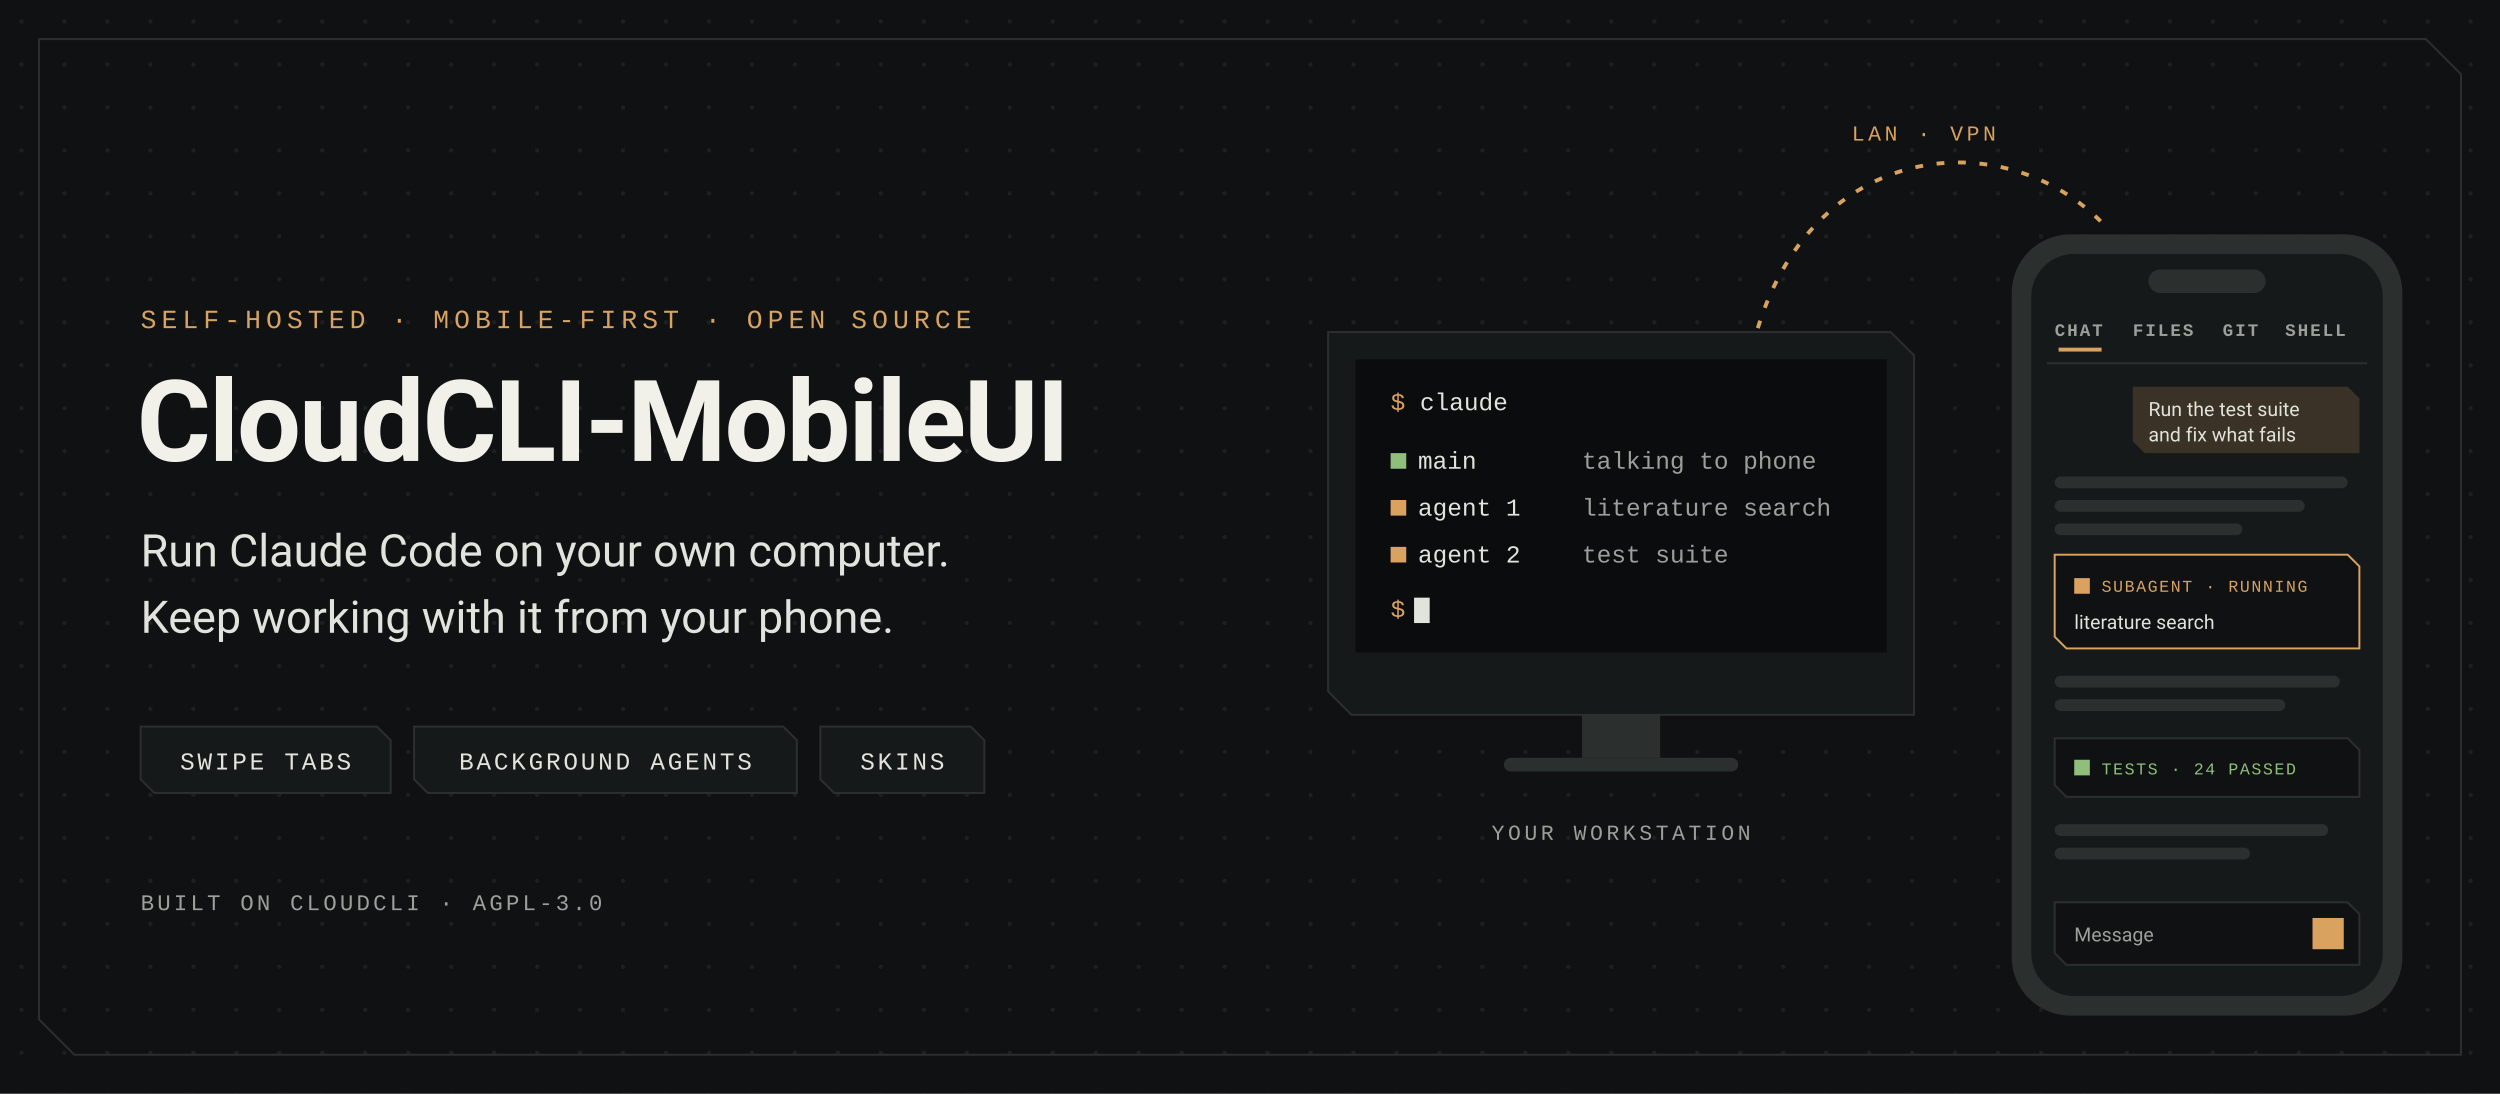
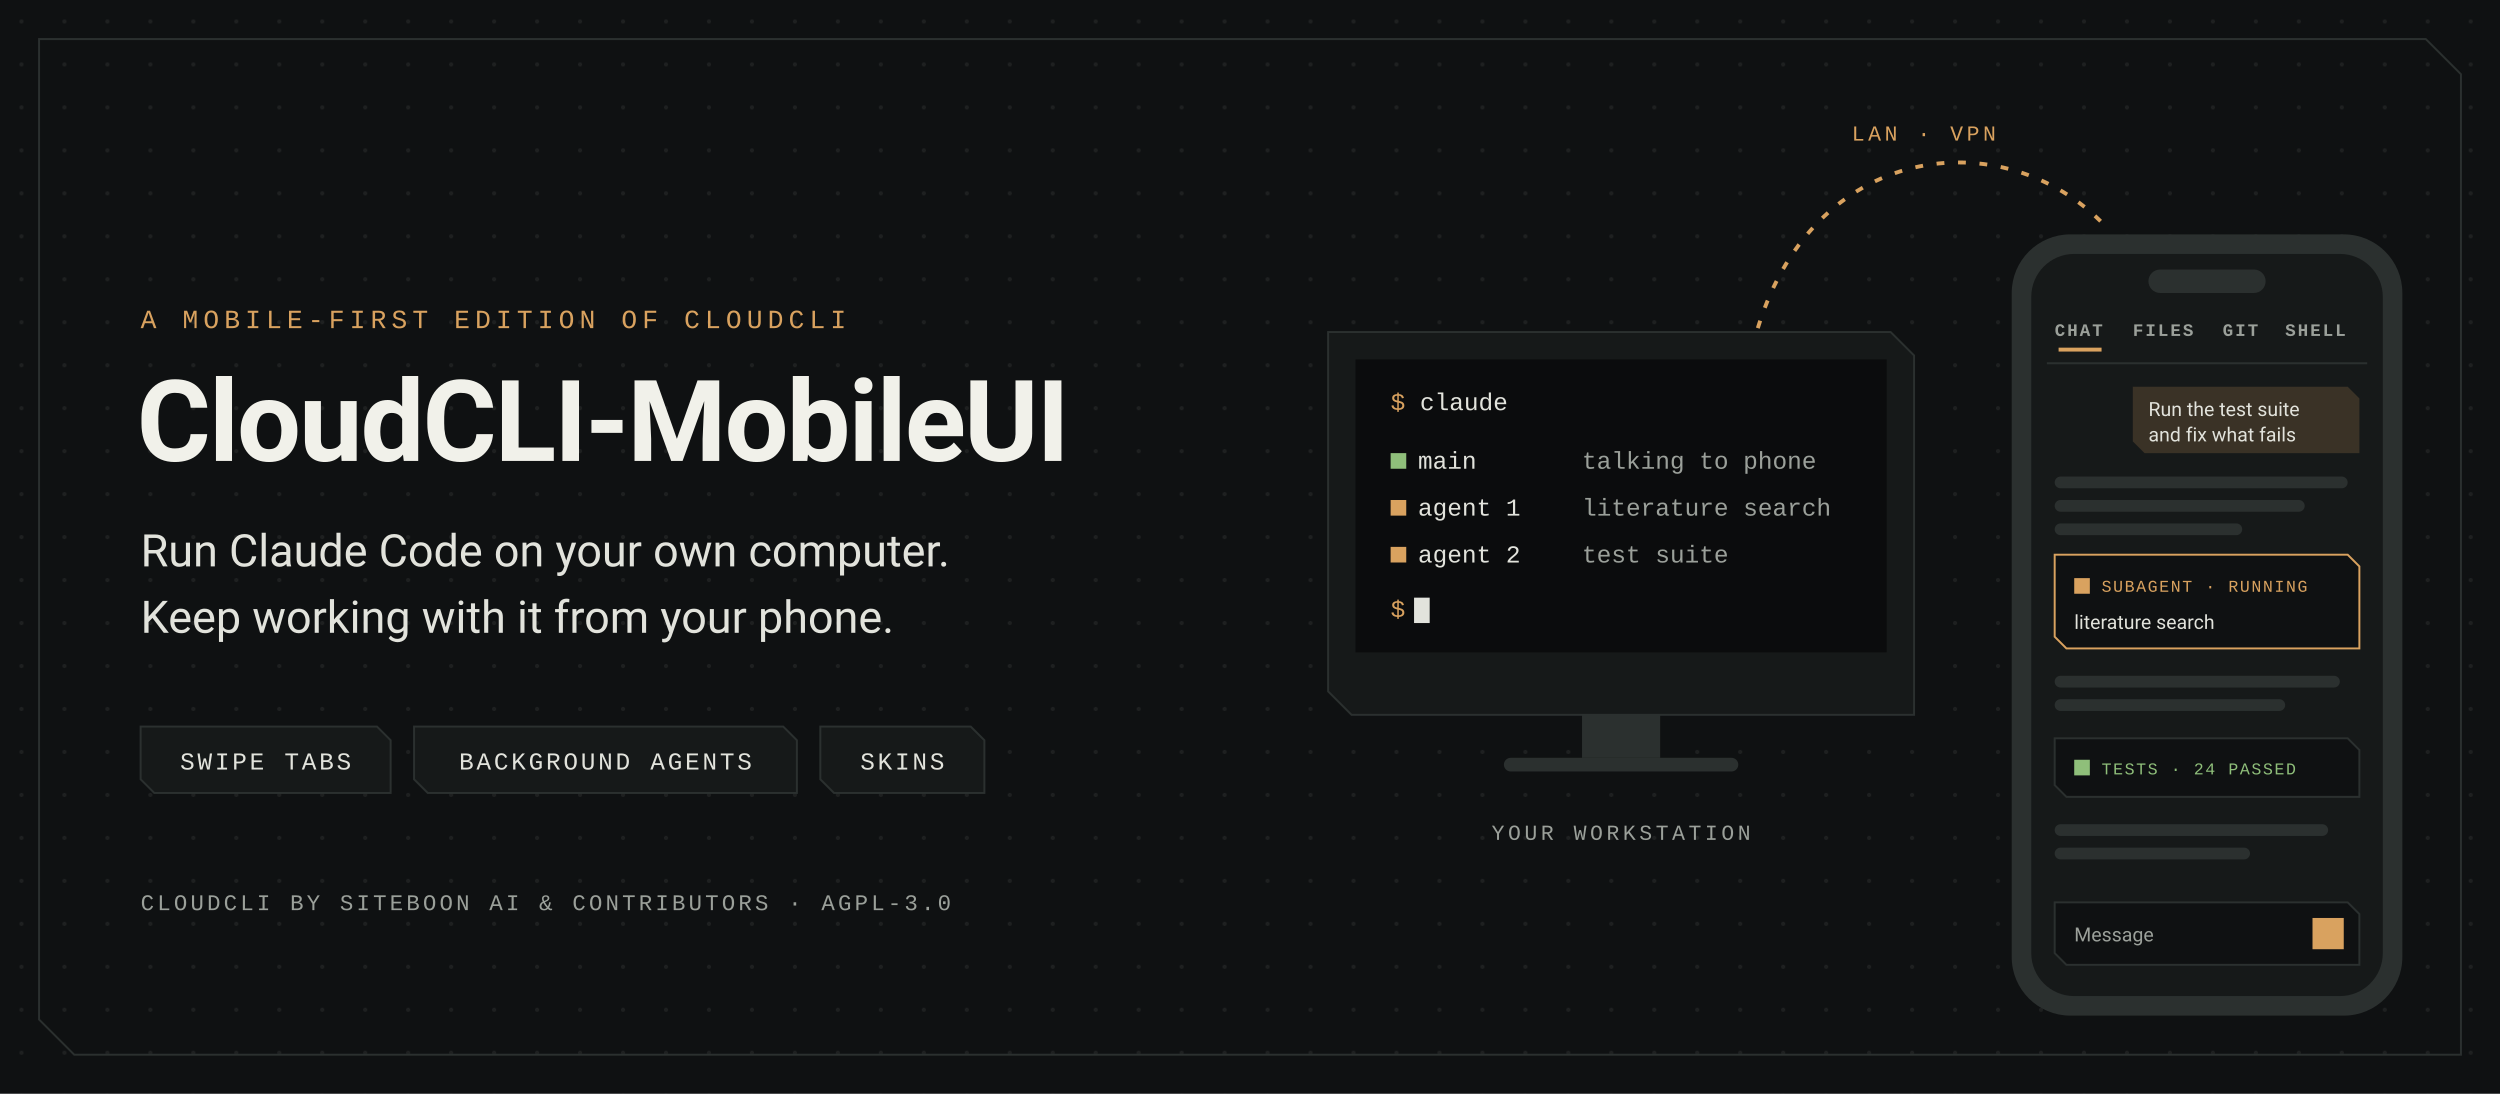
<svg xmlns="http://www.w3.org/2000/svg" width="1280" height="560" viewBox="0 0 1280 560" role="img" aria-labelledby="t d" fill="#e2e3dc">
  <style>
  .sans { font-family: ui-sans-serif, system-ui, -apple-system, 'Segoe UI', Roboto, Helvetica, Arial, sans-serif; }
  .mono { font-family: ui-monospace, SFMono-Regular, Menlo, Consolas, 'Liberation Mono', monospace; }
  .flow { stroke-dasharray: 4 7; animation: flow 1.4s linear infinite; }
  .pulse { animation: pulse 1.6s ease-in-out infinite; }
  .pulse2 { animation: pulse 1.6s ease-in-out .8s infinite; }
  .cursor { animation: blink 1.1s steps(1) infinite; }
  .swipe { animation: swipe 9s ease-in-out infinite; }
  @keyframes flow { to { stroke-dashoffset: -22; } }
  @keyframes pulse { 0%, 100% { opacity: 1; } 50% { opacity: .2; } }
  @keyframes blink { 0%, 49% { opacity: 1; } 50%, 100% { opacity: 0; } }
  @keyframes swipe {
    0%, 18% { transform: translateX(0); }
    25%, 43% { transform: translateX(43.5px); }
    50%, 68% { transform: translateX(83px); }
    75%, 93% { transform: translateX(121.5px); }
    100% { transform: translateX(0); }
  }
  .playhead { animation: playhead 14s linear infinite; }
  @keyframes playhead { from { transform: translateX(0); } to { transform: translateX(900px); } }
  @media (prefers-reduced-motion: reduce) {
    .flow, .pulse, .pulse2, .cursor, .swipe, .playhead { animation: none; }
  }</style>
  <defs>
    <pattern id="dots" width="22" height="22" patternUnits="userSpaceOnUse">
      <circle cx="11" cy="11" r="1.1" fill="rgba(232,232,226,0.07)" />
    </pattern>
    <marker id="arrow" viewBox="0 0 10 10" refX="8" refY="5" markerWidth="7" markerHeight="7" orient="auto-start-reverse">
      <path d="M0,0 L10,5 L0,10 z" fill="#9ba09a" />
    </marker>
  </defs>
  <rect width="1280" height="560" fill="#0f1112" />
  <rect width="1280" height="560" fill="url(#dots)" />
  <polygon points="20,20 1242,20 1260,38 1260,540 38,540 20,522" fill="none" stroke="#2b302f" />
-   <text class="mono" x="72" y="168" font-size="13.5" letter-spacing="2.6" fill="#d9a25f">SELF-HOSTED · MOBILE-FIRST · OPEN SOURCE</text>
+   <text class="mono" x="72" y="168" font-size="13.5" letter-spacing="2.6" fill="#d9a25f">A MOBILE-FIRST EDITION OF CLOUDCLI</text>
  <text class="sans" x="70" y="236" font-size="58" font-weight="700" letter-spacing="-1" fill="#f1f1ea">CloudCLI-MobileUI</text>
  <text class="sans" x="72" y="290" font-size="23">Run Claude Code on your own computer.</text>
  <text class="sans" x="72" y="324" font-size="23">Keep working with it from your phone.</text>
  <polygon points="72,372 193,372 200,379 200,406 79,406 72,399" fill="#161919" stroke="#2b302f" />
  <text class="mono" x="136" y="394" font-size="12.5" letter-spacing="1.4" text-anchor="middle" fill="#e2e3dc">SWIPE TABS</text>
  <polygon points="212,372 401,372 408,379 408,406 219,406 212,399" fill="#161919" stroke="#2b302f" />
  <text class="mono" x="310" y="394" font-size="12.5" letter-spacing="1.4" text-anchor="middle" fill="#e2e3dc">BACKGROUND AGENTS</text>
  <polygon points="420,372 497,372 504,379 504,406 427,406 420,399" fill="#161919" stroke="#2b302f" />
  <text class="mono" x="462" y="394" font-size="12.5" letter-spacing="1.4" text-anchor="middle" fill="#e2e3dc">SKINS</text>
-   <text class="mono" x="72" y="466" font-size="11.5" letter-spacing="1.6" fill="#9ba09a">BUILT ON CLOUDCLI · AGPL-3.0</text>
+   <text class="mono" x="72" y="466" font-size="11.5" letter-spacing="1.6" fill="#9ba09a">CLOUDCLI BY SITEBOON AI &amp; CONTRIBUTORS · AGPL-3.0</text>
  <polygon points="680,170 968,170 980,182 980,366 692,366 680,354" fill="#161919" stroke="#2b302f" />
  <rect x="694" y="184" width="272" height="150" fill="#0b0c0d" />
  <g class="mono" font-size="12.5">
    <text x="712" y="210" fill="#e2e3dc">
      <tspan fill="#d9a25f">$</tspan> claude</text>
    <rect class="" x="712" y="232" width="8" height="8" fill="#8fbf7a" />
    <text x="726" y="240" fill="#e2e3dc">main</text>
    <text x="810" y="240" fill="#9ba09a">talking to phone</text>
    <rect class="pulse" x="712" y="256" width="8" height="8" fill="#d9a25f" />
    <text x="726" y="264" fill="#e2e3dc">agent 1</text>
    <text x="810" y="264" fill="#9ba09a">literature search</text>
    <rect class="pulse2" x="712" y="280" width="8" height="8" fill="#d9a25f" />
    <text x="726" y="288" fill="#e2e3dc">agent 2</text>
    <text x="810" y="288" fill="#9ba09a">test suite</text>
    <text x="712" y="316" fill="#d9a25f">$</text>
    <rect class="cursor" x="724" y="306" width="8" height="13" fill="#e2e3dc" />
  </g>
  <rect x="810" y="366" width="40" height="22" fill="#2b302f" />
  <rect x="770" y="388" width="120" height="7" rx="3.5" fill="#2b302f" />
  <text class="mono" x="830" y="430" font-size="11" letter-spacing="1.8" text-anchor="middle" fill="#9ba09a">YOUR WORKSTATION</text>
  <path class="flow" d="M 900 168 C 930 70, 1030 62, 1080 118" fill="none" stroke="#d9a25f" stroke-width="2" />
  <text class="mono" x="985" y="72" font-size="11" letter-spacing="1.8" text-anchor="middle" fill="#d9a25f">LAN · VPN</text>
  <g fill="#e2e3dc">
    <rect x="1030" y="120" width="200" height="400" rx="30" fill="#2b302f" />
    <rect x="1040" y="130" width="180" height="380" rx="22" fill="#161919" />
    <rect x="1100" y="138" width="60" height="12" rx="6" fill="#2b302f" />
    <g class="mono" font-size="9" letter-spacing="1" font-weight="600">
      <text x="1052" y="172" fill="#9ba09a">CHAT</text>
      <text x="1092" y="172" fill="#9ba09a">FILES</text>
      <text x="1138" y="172" fill="#9ba09a">GIT</text>
      <text x="1170" y="172" fill="#9ba09a">SHELL</text>
    </g>
    <g class="swipe">
      <rect x="1054" y="178" width="22" height="2" fill="#d9a25f" />
    </g>
    <line x1="1048" y1="186" x2="1212" y2="186" stroke="#2b302f" />
    <polygon points="1092,198 1202,198 1208,204 1208,232 1098,232 1092,226" fill="#3a3226" />
    <g class="sans" font-size="10">
      <text x="1100" y="213">Run the test suite</text>
      <text x="1100" y="226">and fix what fails</text>
    </g>
    <rect x="1052" y="244" width="150" height="6" rx="3" fill="#2b302f" />
    <rect x="1052" y="256" width="128" height="6" rx="3" fill="#2b302f" />
    <rect x="1052" y="268" width="96" height="6" rx="3" fill="#2b302f" />
    <polygon points="1052,284 1202,284 1208,290 1208,332 1058,332 1052,326" fill="#0f1112" stroke="#d9a25f" />
    <rect class="pulse" x="1062" y="296" width="8" height="8" fill="#d9a25f" />
    <text class="mono" x="1076" y="303" font-size="8.5" letter-spacing=".8" fill="#d9a25f">SUBAGENT · RUNNING</text>
    <text class="sans" x="1062" y="322" font-size="10">literature search</text>
    <rect x="1052" y="346" width="146" height="6" rx="3" fill="#2b302f" />
    <rect x="1052" y="358" width="118" height="6" rx="3" fill="#2b302f" />
    <polygon points="1052,378 1202,378 1208,384 1208,408 1058,408 1052,402" fill="#0f1112" stroke="#2b302f" />
    <rect x="1062" y="389" width="8" height="8" fill="#8fbf7a" />
    <text class="mono" x="1076" y="396.5" font-size="8.5" letter-spacing=".8" fill="#8fbf7a">TESTS · 24 PASSED</text>
    <rect x="1052" y="422" width="140" height="6" rx="3" fill="#2b302f" />
    <rect x="1052" y="434" width="100" height="6" rx="3" fill="#2b302f" />
    <polygon points="1052,462 1202,462 1208,468 1208,494 1058,494 1052,488" fill="#0f1112" stroke="#2b302f" />
    <text class="sans" x="1062" y="482" font-size="10" fill="#9ba09a">Message</text>
    <rect x="1184" y="470" width="16" height="16" fill="#d9a25f" />
  </g>
</svg>
